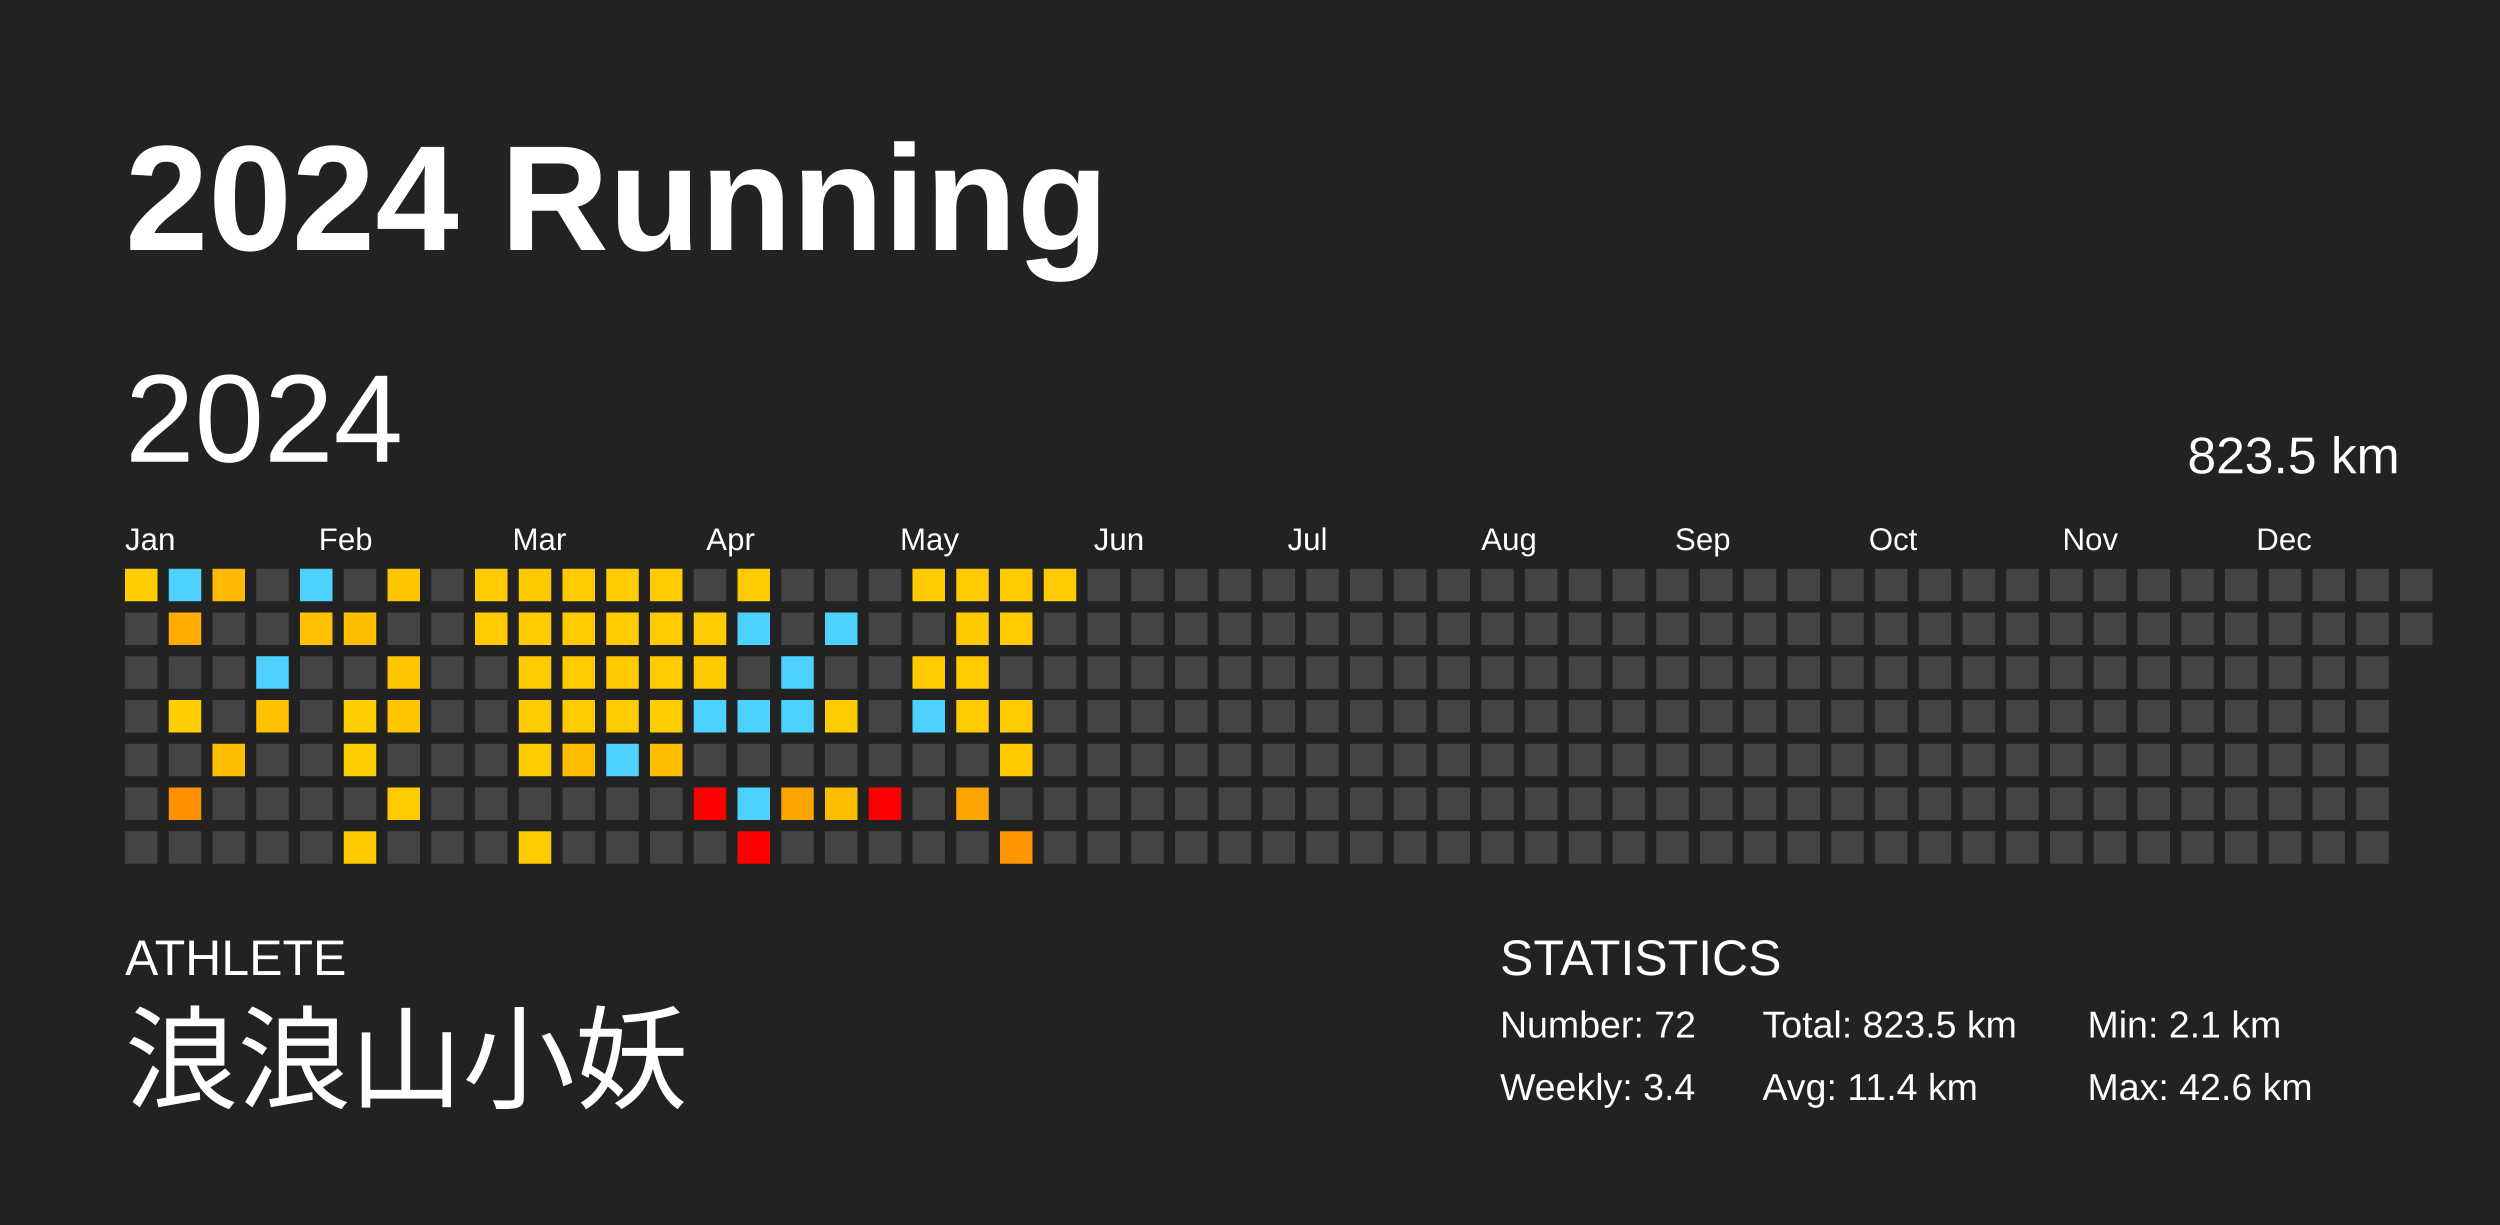
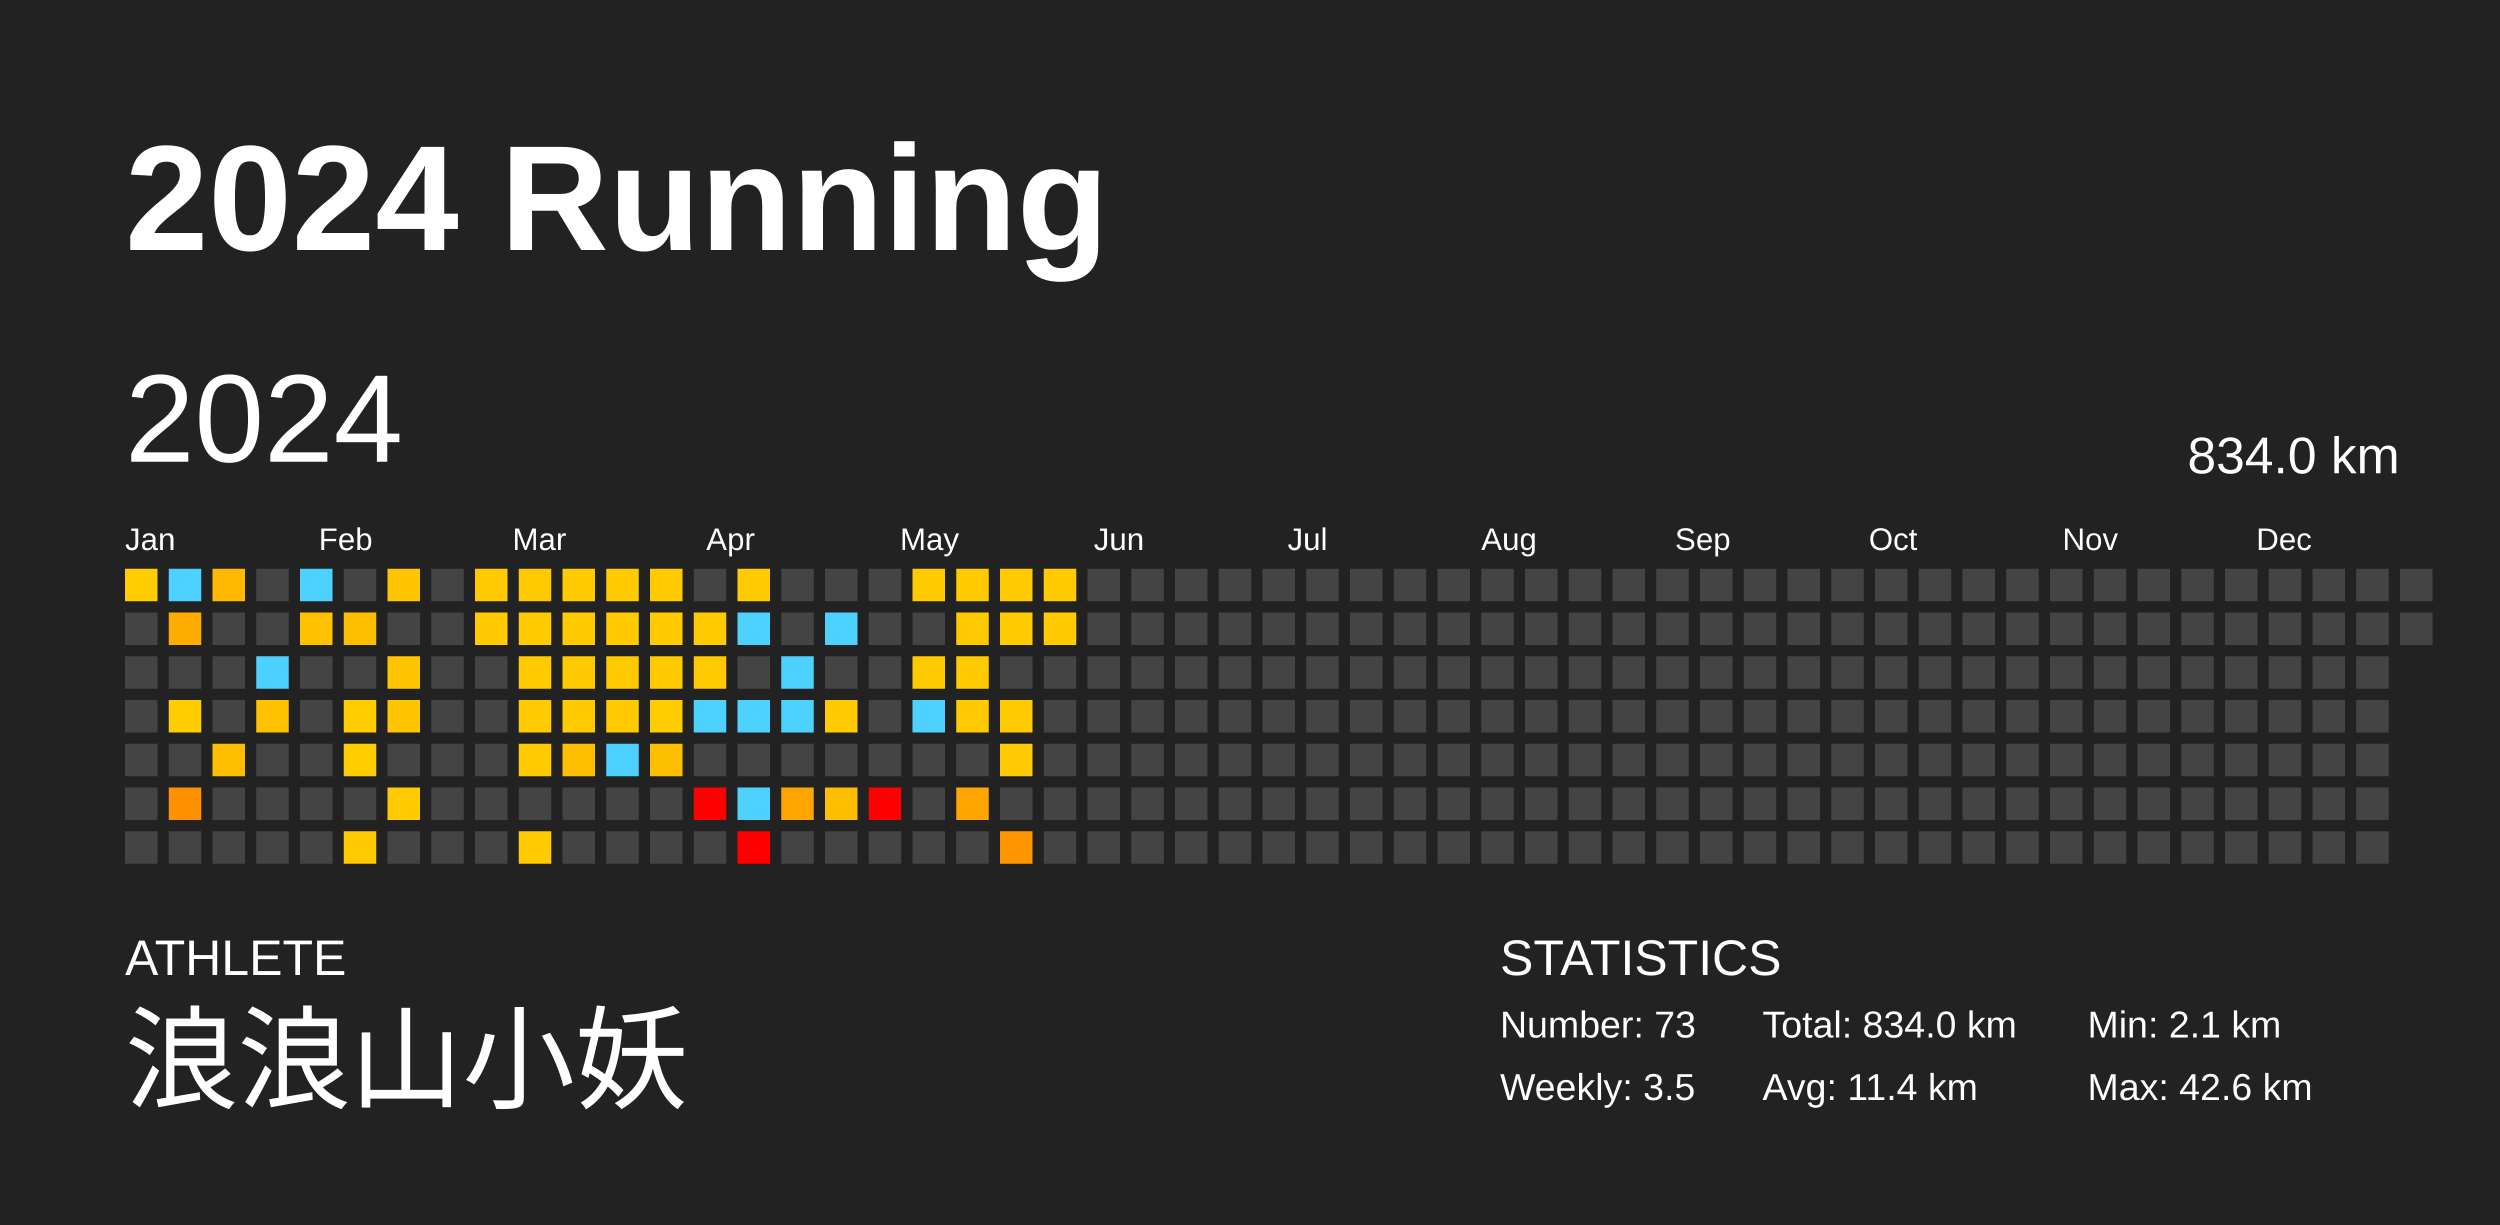
<svg xmlns="http://www.w3.org/2000/svg" baseProfile="full" height="98mm" version="1.1" viewBox="0,0,200,98" width="200mm">
  <defs />
  <rect fill="#222222" height="98" width="200" x="0" y="0" />
  <text fill="#FFFFFF" style="font-size:12px; font-family:Arial; font-weight:bold;" x="10" y="20">2024 Running</text>
  <text fill="#FFFFFF" style="font-size:4px; font-family:Arial" x="10" y="78">ATHLETE</text>
  <text fill="#FFFFFF" style="font-size:9px; font-family:Arial" x="10" y="88">浪浪山小妖</text>
  <text fill="#FFFFFF" style="font-size:4px; font-family:Arial" x="120" y="78">STATISTICS</text>
-   <text fill="#FFFFFF" style="font-size:3px; font-family:Arial" x="120" y="83">Number: 72</text>
-   <text fill="#FFFFFF" style="font-size:3px; font-family:Arial" x="120" y="88">Weekly: 3.4</text>
-   <text fill="#FFFFFF" style="font-size:3px; font-family:Arial" x="141" y="83">Total: 823.5 km</text>
+   <text fill="#FFFFFF" style="font-size:3px; font-family:Arial" x="120" y="83">Number: 73</text>
+   <text fill="#FFFFFF" style="font-size:3px; font-family:Arial" x="120" y="88">Weekly: 3.5</text>
+   <text fill="#FFFFFF" style="font-size:3px; font-family:Arial" x="141" y="83">Total: 834.0 km</text>
  <text fill="#FFFFFF" style="font-size:3px; font-family:Arial" x="141" y="88">Avg: 11.4 km</text>
  <text fill="#FFFFFF" style="font-size:3px; font-family:Arial" x="167" y="83">Min: 2.1 km</text>
  <text fill="#FFFFFF" style="font-size:3px; font-family:Arial" x="167" y="88">Max: 42.6 km</text>
  <text dominant-baseline="hanging" fill="#FFFFFF" style="font-size:10.0px; font-family:Arial;" x="10" y="30">2024</text>
-   <text dominant-baseline="hanging" fill="#FFFFFF" style="font-size:4.125px; font-family:Arial;" x="175" y="35">823.5 km</text>
+   <text dominant-baseline="hanging" fill="#FFFFFF" style="font-size:4.125px; font-family:Arial;" x="175" y="35">834.0 km</text>
  <text fill="#FFFFFF" style="font-size:2.5px; font-family:Arial" x="10.0" y="44">Jan</text>
  <text fill="#FFFFFF" style="font-size:2.5px; font-family:Arial" x="25.5" y="44">Feb</text>
  <text fill="#FFFFFF" style="font-size:2.5px; font-family:Arial" x="41.0" y="44">Mar</text>
  <text fill="#FFFFFF" style="font-size:2.5px; font-family:Arial" x="56.5" y="44">Apr</text>
  <text fill="#FFFFFF" style="font-size:2.5px; font-family:Arial" x="72.0" y="44">May</text>
  <text fill="#FFFFFF" style="font-size:2.5px; font-family:Arial" x="87.5" y="44">Jun</text>
  <text fill="#FFFFFF" style="font-size:2.5px; font-family:Arial" x="103.0" y="44">Jul</text>
  <text fill="#FFFFFF" style="font-size:2.5px; font-family:Arial" x="118.5" y="44">Aug</text>
  <text fill="#FFFFFF" style="font-size:2.5px; font-family:Arial" x="134.0" y="44">Sep</text>
  <text fill="#FFFFFF" style="font-size:2.5px; font-family:Arial" x="149.5" y="44">Oct</text>
  <text fill="#FFFFFF" style="font-size:2.5px; font-family:Arial" x="165.0" y="44">Nov</text>
  <text fill="#FFFFFF" style="font-size:2.5px; font-family:Arial" x="180.5" y="44">Dec</text>
  <rect fill="#ffcd00" height="2.6" width="2.6" x="10.0" y="45.5" />
  <rect fill="#444444" height="2.6" width="2.6" x="10.0" y="49.0" />
  <rect fill="#444444" height="2.6" width="2.6" x="10.0" y="52.5" />
  <rect fill="#444444" height="2.6" width="2.6" x="10.0" y="56.0" />
  <rect fill="#444444" height="2.6" width="2.6" x="10.0" y="59.5" />
  <rect fill="#444444" height="2.6" width="2.6" x="10.0" y="63.0" />
  <rect fill="#444444" height="2.6" width="2.6" x="10.0" y="66.5" />
  <rect fill="#4dd2ff" height="2.6" width="2.6" x="13.5" y="45.5" />
  <rect fill="#ffac00" height="2.6" width="2.6" x="13.5" y="49.0" />
  <rect fill="#444444" height="2.6" width="2.6" x="13.5" y="52.5" />
  <rect fill="#ffcd00" height="2.6" width="2.6" x="13.5" y="56.0" />
  <rect fill="#444444" height="2.6" width="2.6" x="13.5" y="59.5" />
  <rect fill="#ff9100" height="2.6" width="2.6" x="13.5" y="63.0" />
  <rect fill="#444444" height="2.6" width="2.6" x="13.5" y="66.5" />
  <rect fill="#ffb900" height="2.6" width="2.6" x="17.0" y="45.5" />
  <rect fill="#444444" height="2.6" width="2.6" x="17.0" y="49.0" />
  <rect fill="#444444" height="2.6" width="2.6" x="17.0" y="52.5" />
  <rect fill="#444444" height="2.6" width="2.6" x="17.0" y="56.0" />
  <rect fill="#ffbf00" height="2.6" width="2.6" x="17.0" y="59.5" />
  <rect fill="#444444" height="2.6" width="2.6" x="17.0" y="63.0" />
  <rect fill="#444444" height="2.6" width="2.6" x="17.0" y="66.5" />
  <rect fill="#444444" height="2.6" width="2.6" x="20.5" y="45.5" />
  <rect fill="#444444" height="2.6" width="2.6" x="20.5" y="49.0" />
  <rect fill="#4dd2ff" height="2.6" width="2.6" x="20.5" y="52.5" />
  <rect fill="#ffc200" height="2.6" width="2.6" x="20.5" y="56.0" />
  <rect fill="#444444" height="2.6" width="2.6" x="20.5" y="59.5" />
  <rect fill="#444444" height="2.6" width="2.6" x="20.5" y="63.0" />
  <rect fill="#444444" height="2.6" width="2.6" x="20.5" y="66.5" />
  <rect fill="#4dd2ff" height="2.6" width="2.6" x="24.0" y="45.5" />
  <rect fill="#ffc100" height="2.6" width="2.6" x="24.0" y="49.0" />
  <rect fill="#444444" height="2.6" width="2.6" x="24.0" y="52.5" />
  <rect fill="#444444" height="2.6" width="2.6" x="24.0" y="56.0" />
  <rect fill="#444444" height="2.6" width="2.6" x="24.0" y="59.5" />
  <rect fill="#444444" height="2.6" width="2.6" x="24.0" y="63.0" />
  <rect fill="#444444" height="2.6" width="2.6" x="24.0" y="66.5" />
  <rect fill="#444444" height="2.6" width="2.6" x="27.5" y="45.5" />
  <rect fill="#ffbf00" height="2.6" width="2.6" x="27.5" y="49.0" />
  <rect fill="#444444" height="2.6" width="2.6" x="27.5" y="52.5" />
  <rect fill="#ffcd00" height="2.6" width="2.6" x="27.5" y="56.0" />
  <rect fill="#ffcd00" height="2.6" width="2.6" x="27.5" y="59.5" />
  <rect fill="#444444" height="2.6" width="2.6" x="27.5" y="63.0" />
  <rect fill="#ffc900" height="2.6" width="2.6" x="27.5" y="66.5" />
  <rect fill="#ffc600" height="2.6" width="2.6" x="31.0" y="45.5" />
  <rect fill="#444444" height="2.6" width="2.6" x="31.0" y="49.0" />
  <rect fill="#ffc600" height="2.6" width="2.6" x="31.0" y="52.5" />
  <rect fill="#ffc600" height="2.6" width="2.6" x="31.0" y="56.0" />
  <rect fill="#444444" height="2.6" width="2.6" x="31.0" y="59.5" />
  <rect fill="#ffca00" height="2.6" width="2.6" x="31.0" y="63.0" />
  <rect fill="#444444" height="2.6" width="2.6" x="31.0" y="66.5" />
  <rect fill="#444444" height="2.6" width="2.6" x="34.5" y="45.5" />
  <rect fill="#444444" height="2.6" width="2.6" x="34.5" y="49.0" />
  <rect fill="#444444" height="2.6" width="2.6" x="34.5" y="52.5" />
  <rect fill="#444444" height="2.6" width="2.6" x="34.5" y="56.0" />
  <rect fill="#444444" height="2.6" width="2.6" x="34.5" y="59.5" />
  <rect fill="#444444" height="2.6" width="2.6" x="34.5" y="63.0" />
  <rect fill="#444444" height="2.6" width="2.6" x="34.5" y="66.5" />
  <rect fill="#ffca00" height="2.6" width="2.6" x="38.0" y="45.5" />
  <rect fill="#ffca00" height="2.6" width="2.6" x="38.0" y="49.0" />
  <rect fill="#444444" height="2.6" width="2.6" x="38.0" y="52.5" />
  <rect fill="#444444" height="2.6" width="2.6" x="38.0" y="56.0" />
  <rect fill="#444444" height="2.6" width="2.6" x="38.0" y="59.5" />
  <rect fill="#444444" height="2.6" width="2.6" x="38.0" y="63.0" />
  <rect fill="#444444" height="2.6" width="2.6" x="38.0" y="66.5" />
  <rect fill="#ffc900" height="2.6" width="2.6" x="41.5" y="45.5" />
  <rect fill="#ffca00" height="2.6" width="2.6" x="41.5" y="49.0" />
  <rect fill="#ffca00" height="2.6" width="2.6" x="41.5" y="52.5" />
  <rect fill="#ffca00" height="2.6" width="2.6" x="41.5" y="56.0" />
  <rect fill="#ffca00" height="2.6" width="2.6" x="41.5" y="59.5" />
  <rect fill="#444444" height="2.6" width="2.6" x="41.5" y="63.0" />
  <rect fill="#ffca00" height="2.6" width="2.6" x="41.5" y="66.5" />
  <rect fill="#ffca00" height="2.6" width="2.6" x="45.0" y="45.5" />
  <rect fill="#ffca00" height="2.6" width="2.6" x="45.0" y="49.0" />
  <rect fill="#ffca00" height="2.6" width="2.6" x="45.0" y="52.5" />
  <rect fill="#ffca00" height="2.6" width="2.6" x="45.0" y="56.0" />
  <rect fill="#ffbf00" height="2.6" width="2.6" x="45.0" y="59.5" />
  <rect fill="#444444" height="2.6" width="2.6" x="45.0" y="63.0" />
  <rect fill="#444444" height="2.6" width="2.6" x="45.0" y="66.5" />
  <rect fill="#ffca00" height="2.6" width="2.6" x="48.5" y="45.5" />
  <rect fill="#ffca00" height="2.6" width="2.6" x="48.5" y="49.0" />
  <rect fill="#ffc900" height="2.6" width="2.6" x="48.5" y="52.5" />
  <rect fill="#ffcb00" height="2.6" width="2.6" x="48.5" y="56.0" />
  <rect fill="#4dd2ff" height="2.6" width="2.6" x="48.5" y="59.5" />
  <rect fill="#444444" height="2.6" width="2.6" x="48.5" y="63.0" />
  <rect fill="#444444" height="2.6" width="2.6" x="48.5" y="66.5" />
  <rect fill="#ffca00" height="2.6" width="2.6" x="52.0" y="45.5" />
  <rect fill="#ffcb00" height="2.6" width="2.6" x="52.0" y="49.0" />
  <rect fill="#ffca00" height="2.6" width="2.6" x="52.0" y="52.5" />
  <rect fill="#ffcc00" height="2.6" width="2.6" x="52.0" y="56.0" />
  <rect fill="#ffbf00" height="2.6" width="2.6" x="52.0" y="59.5" />
  <rect fill="#444444" height="2.6" width="2.6" x="52.0" y="63.0" />
  <rect fill="#444444" height="2.6" width="2.6" x="52.0" y="66.5" />
  <rect fill="#444444" height="2.6" width="2.6" x="55.5" y="45.5" />
  <rect fill="#ffca00" height="2.6" width="2.6" x="55.5" y="49.0" />
  <rect fill="#ffc900" height="2.6" width="2.6" x="55.5" y="52.5" />
  <rect fill="#4dd2ff" height="2.6" width="2.6" x="55.5" y="56.0" />
  <rect fill="#444444" height="2.6" width="2.6" x="55.5" y="59.5" />
  <rect fill="red" height="2.6" width="2.6" x="55.5" y="63.0" />
  <rect fill="#444444" height="2.6" width="2.6" x="55.5" y="66.5" />
  <rect fill="#ffca00" height="2.6" width="2.6" x="59.0" y="45.5" />
  <rect fill="#4dd2ff" height="2.6" width="2.6" x="59.0" y="49.0" />
  <rect fill="#444444" height="2.6" width="2.6" x="59.0" y="52.5" />
  <rect fill="#4dd2ff" height="2.6" width="2.6" x="59.0" y="56.0" />
  <rect fill="#444444" height="2.6" width="2.6" x="59.0" y="59.5" />
  <rect fill="#4dd2ff" height="2.6" width="2.6" x="59.0" y="63.0" />
  <rect fill="red" height="2.6" width="2.6" x="59.0" y="66.5" />
  <rect fill="#444444" height="2.6" width="2.6" x="62.5" y="45.5" />
  <rect fill="#444444" height="2.6" width="2.6" x="62.5" y="49.0" />
  <rect fill="#4dd2ff" height="2.6" width="2.6" x="62.5" y="52.5" />
  <rect fill="#4dd2ff" height="2.6" width="2.6" x="62.5" y="56.0" />
  <rect fill="#444444" height="2.6" width="2.6" x="62.5" y="59.5" />
  <rect fill="#ffa500" height="2.6" width="2.6" x="62.5" y="63.0" />
  <rect fill="#444444" height="2.6" width="2.6" x="62.5" y="66.5" />
  <rect fill="#444444" height="2.6" width="2.6" x="66.0" y="45.5" />
  <rect fill="#4dd2ff" height="2.6" width="2.6" x="66.0" y="49.0" />
  <rect fill="#444444" height="2.6" width="2.6" x="66.0" y="52.5" />
  <rect fill="#ffca00" height="2.6" width="2.6" x="66.0" y="56.0" />
  <rect fill="#444444" height="2.6" width="2.6" x="66.0" y="59.5" />
  <rect fill="#ffbd00" height="2.6" width="2.6" x="66.0" y="63.0" />
  <rect fill="#444444" height="2.6" width="2.6" x="66.0" y="66.5" />
  <rect fill="#444444" height="2.6" width="2.6" x="69.5" y="45.5" />
  <rect fill="#444444" height="2.6" width="2.6" x="69.5" y="49.0" />
  <rect fill="#444444" height="2.6" width="2.6" x="69.5" y="52.5" />
  <rect fill="#444444" height="2.6" width="2.6" x="69.5" y="56.0" />
  <rect fill="#444444" height="2.6" width="2.6" x="69.5" y="59.5" />
  <rect fill="red" height="2.6" width="2.6" x="69.5" y="63.0" />
  <rect fill="#444444" height="2.6" width="2.6" x="69.5" y="66.5" />
  <rect fill="#ffca00" height="2.6" width="2.6" x="73.0" y="45.5" />
  <rect fill="#444444" height="2.6" width="2.6" x="73.0" y="49.0" />
  <rect fill="#ffca00" height="2.6" width="2.6" x="73.0" y="52.5" />
  <rect fill="#4dd2ff" height="2.6" width="2.6" x="73.0" y="56.0" />
  <rect fill="#444444" height="2.6" width="2.6" x="73.0" y="59.5" />
  <rect fill="#444444" height="2.6" width="2.6" x="73.0" y="63.0" />
  <rect fill="#444444" height="2.6" width="2.6" x="73.0" y="66.5" />
  <rect fill="#ffca00" height="2.6" width="2.6" x="76.5" y="45.5" />
  <rect fill="#ffc900" height="2.6" width="2.6" x="76.5" y="49.0" />
  <rect fill="#ffca00" height="2.6" width="2.6" x="76.5" y="52.5" />
  <rect fill="#ffca00" height="2.6" width="2.6" x="76.5" y="56.0" />
  <rect fill="#444444" height="2.6" width="2.6" x="76.5" y="59.5" />
  <rect fill="#ffa400" height="2.6" width="2.6" x="76.5" y="63.0" />
  <rect fill="#444444" height="2.6" width="2.6" x="76.5" y="66.5" />
  <rect fill="#ffca00" height="2.6" width="2.6" x="80.0" y="45.5" />
  <rect fill="#ffca00" height="2.6" width="2.6" x="80.0" y="49.0" />
  <rect fill="#444444" height="2.6" width="2.6" x="80.0" y="52.5" />
  <rect fill="#ffca00" height="2.6" width="2.6" x="80.0" y="56.0" />
  <rect fill="#ffc900" height="2.6" width="2.6" x="80.0" y="59.5" />
  <rect fill="#444444" height="2.6" width="2.6" x="80.0" y="63.0" />
  <rect fill="#ff9600" height="2.6" width="2.6" x="80.0" y="66.5" />
  <rect fill="#ffca00" height="2.6" width="2.6" x="83.5" y="45.5" />
-   <rect fill="#444444" height="2.6" width="2.6" x="83.5" y="49.0" />
+   <rect fill="#ffca00" height="2.6" width="2.6" x="83.5" y="49.0" />
  <rect fill="#444444" height="2.6" width="2.6" x="83.5" y="52.5" />
  <rect fill="#444444" height="2.6" width="2.6" x="83.5" y="56.0" />
  <rect fill="#444444" height="2.6" width="2.6" x="83.5" y="59.5" />
  <rect fill="#444444" height="2.6" width="2.6" x="83.5" y="63.0" />
  <rect fill="#444444" height="2.6" width="2.6" x="83.5" y="66.5" />
  <rect fill="#444444" height="2.6" width="2.6" x="87.0" y="45.5" />
  <rect fill="#444444" height="2.6" width="2.6" x="87.0" y="49.0" />
  <rect fill="#444444" height="2.6" width="2.6" x="87.0" y="52.5" />
  <rect fill="#444444" height="2.6" width="2.6" x="87.0" y="56.0" />
  <rect fill="#444444" height="2.6" width="2.6" x="87.0" y="59.5" />
  <rect fill="#444444" height="2.6" width="2.6" x="87.0" y="63.0" />
  <rect fill="#444444" height="2.6" width="2.6" x="87.0" y="66.5" />
  <rect fill="#444444" height="2.6" width="2.6" x="90.5" y="45.5" />
  <rect fill="#444444" height="2.6" width="2.6" x="90.5" y="49.0" />
  <rect fill="#444444" height="2.6" width="2.6" x="90.5" y="52.5" />
  <rect fill="#444444" height="2.6" width="2.6" x="90.5" y="56.0" />
  <rect fill="#444444" height="2.6" width="2.6" x="90.5" y="59.5" />
  <rect fill="#444444" height="2.6" width="2.6" x="90.5" y="63.0" />
  <rect fill="#444444" height="2.6" width="2.6" x="90.5" y="66.5" />
  <rect fill="#444444" height="2.6" width="2.6" x="94.0" y="45.5" />
  <rect fill="#444444" height="2.6" width="2.6" x="94.0" y="49.0" />
  <rect fill="#444444" height="2.6" width="2.6" x="94.0" y="52.5" />
  <rect fill="#444444" height="2.6" width="2.6" x="94.0" y="56.0" />
  <rect fill="#444444" height="2.6" width="2.6" x="94.0" y="59.5" />
  <rect fill="#444444" height="2.6" width="2.6" x="94.0" y="63.0" />
  <rect fill="#444444" height="2.6" width="2.6" x="94.0" y="66.5" />
  <rect fill="#444444" height="2.6" width="2.6" x="97.5" y="45.5" />
  <rect fill="#444444" height="2.6" width="2.6" x="97.5" y="49.0" />
  <rect fill="#444444" height="2.6" width="2.6" x="97.5" y="52.5" />
  <rect fill="#444444" height="2.6" width="2.6" x="97.5" y="56.0" />
  <rect fill="#444444" height="2.6" width="2.6" x="97.5" y="59.5" />
  <rect fill="#444444" height="2.6" width="2.6" x="97.5" y="63.0" />
  <rect fill="#444444" height="2.6" width="2.6" x="97.5" y="66.5" />
  <rect fill="#444444" height="2.6" width="2.6" x="101.0" y="45.5" />
  <rect fill="#444444" height="2.6" width="2.6" x="101.0" y="49.0" />
  <rect fill="#444444" height="2.6" width="2.6" x="101.0" y="52.5" />
  <rect fill="#444444" height="2.6" width="2.6" x="101.0" y="56.0" />
  <rect fill="#444444" height="2.6" width="2.6" x="101.0" y="59.5" />
  <rect fill="#444444" height="2.6" width="2.6" x="101.0" y="63.0" />
  <rect fill="#444444" height="2.6" width="2.6" x="101.0" y="66.5" />
  <rect fill="#444444" height="2.6" width="2.6" x="104.5" y="45.5" />
  <rect fill="#444444" height="2.6" width="2.6" x="104.5" y="49.0" />
  <rect fill="#444444" height="2.6" width="2.6" x="104.5" y="52.5" />
  <rect fill="#444444" height="2.6" width="2.6" x="104.5" y="56.0" />
  <rect fill="#444444" height="2.6" width="2.6" x="104.5" y="59.5" />
  <rect fill="#444444" height="2.6" width="2.6" x="104.5" y="63.0" />
  <rect fill="#444444" height="2.6" width="2.6" x="104.5" y="66.5" />
  <rect fill="#444444" height="2.6" width="2.6" x="108.0" y="45.5" />
  <rect fill="#444444" height="2.6" width="2.6" x="108.0" y="49.0" />
  <rect fill="#444444" height="2.6" width="2.6" x="108.0" y="52.5" />
  <rect fill="#444444" height="2.6" width="2.6" x="108.0" y="56.0" />
  <rect fill="#444444" height="2.6" width="2.6" x="108.0" y="59.5" />
  <rect fill="#444444" height="2.6" width="2.6" x="108.0" y="63.0" />
  <rect fill="#444444" height="2.6" width="2.6" x="108.0" y="66.5" />
  <rect fill="#444444" height="2.6" width="2.6" x="111.5" y="45.5" />
  <rect fill="#444444" height="2.6" width="2.6" x="111.5" y="49.0" />
  <rect fill="#444444" height="2.6" width="2.6" x="111.5" y="52.5" />
  <rect fill="#444444" height="2.6" width="2.6" x="111.5" y="56.0" />
  <rect fill="#444444" height="2.6" width="2.6" x="111.5" y="59.5" />
  <rect fill="#444444" height="2.6" width="2.6" x="111.5" y="63.0" />
  <rect fill="#444444" height="2.6" width="2.6" x="111.5" y="66.5" />
  <rect fill="#444444" height="2.6" width="2.6" x="115.0" y="45.5" />
  <rect fill="#444444" height="2.6" width="2.6" x="115.0" y="49.0" />
  <rect fill="#444444" height="2.6" width="2.6" x="115.0" y="52.5" />
  <rect fill="#444444" height="2.6" width="2.6" x="115.0" y="56.0" />
  <rect fill="#444444" height="2.6" width="2.6" x="115.0" y="59.5" />
  <rect fill="#444444" height="2.6" width="2.6" x="115.0" y="63.0" />
  <rect fill="#444444" height="2.6" width="2.6" x="115.0" y="66.5" />
  <rect fill="#444444" height="2.6" width="2.6" x="118.5" y="45.5" />
  <rect fill="#444444" height="2.6" width="2.6" x="118.5" y="49.0" />
  <rect fill="#444444" height="2.6" width="2.6" x="118.5" y="52.5" />
  <rect fill="#444444" height="2.6" width="2.6" x="118.5" y="56.0" />
  <rect fill="#444444" height="2.6" width="2.6" x="118.5" y="59.5" />
  <rect fill="#444444" height="2.6" width="2.6" x="118.5" y="63.0" />
  <rect fill="#444444" height="2.6" width="2.6" x="118.5" y="66.5" />
  <rect fill="#444444" height="2.6" width="2.6" x="122.0" y="45.5" />
  <rect fill="#444444" height="2.6" width="2.6" x="122.0" y="49.0" />
  <rect fill="#444444" height="2.6" width="2.6" x="122.0" y="52.5" />
  <rect fill="#444444" height="2.6" width="2.6" x="122.0" y="56.0" />
  <rect fill="#444444" height="2.6" width="2.6" x="122.0" y="59.5" />
  <rect fill="#444444" height="2.6" width="2.6" x="122.0" y="63.0" />
  <rect fill="#444444" height="2.6" width="2.6" x="122.0" y="66.5" />
  <rect fill="#444444" height="2.6" width="2.6" x="125.5" y="45.5" />
  <rect fill="#444444" height="2.6" width="2.6" x="125.5" y="49.0" />
  <rect fill="#444444" height="2.6" width="2.6" x="125.5" y="52.5" />
  <rect fill="#444444" height="2.6" width="2.6" x="125.5" y="56.0" />
  <rect fill="#444444" height="2.6" width="2.6" x="125.5" y="59.5" />
  <rect fill="#444444" height="2.6" width="2.6" x="125.5" y="63.0" />
  <rect fill="#444444" height="2.6" width="2.6" x="125.5" y="66.5" />
  <rect fill="#444444" height="2.6" width="2.6" x="129.0" y="45.5" />
  <rect fill="#444444" height="2.6" width="2.6" x="129.0" y="49.0" />
  <rect fill="#444444" height="2.6" width="2.6" x="129.0" y="52.5" />
  <rect fill="#444444" height="2.6" width="2.6" x="129.0" y="56.0" />
  <rect fill="#444444" height="2.6" width="2.6" x="129.0" y="59.5" />
  <rect fill="#444444" height="2.6" width="2.6" x="129.0" y="63.0" />
  <rect fill="#444444" height="2.6" width="2.6" x="129.0" y="66.5" />
  <rect fill="#444444" height="2.6" width="2.6" x="132.5" y="45.5" />
  <rect fill="#444444" height="2.6" width="2.6" x="132.5" y="49.0" />
  <rect fill="#444444" height="2.6" width="2.6" x="132.5" y="52.5" />
  <rect fill="#444444" height="2.6" width="2.6" x="132.5" y="56.0" />
  <rect fill="#444444" height="2.6" width="2.6" x="132.5" y="59.5" />
  <rect fill="#444444" height="2.6" width="2.6" x="132.5" y="63.0" />
  <rect fill="#444444" height="2.6" width="2.6" x="132.5" y="66.5" />
  <rect fill="#444444" height="2.6" width="2.6" x="136.0" y="45.5" />
  <rect fill="#444444" height="2.6" width="2.6" x="136.0" y="49.0" />
  <rect fill="#444444" height="2.6" width="2.6" x="136.0" y="52.5" />
  <rect fill="#444444" height="2.6" width="2.6" x="136.0" y="56.0" />
  <rect fill="#444444" height="2.6" width="2.6" x="136.0" y="59.5" />
  <rect fill="#444444" height="2.6" width="2.6" x="136.0" y="63.0" />
  <rect fill="#444444" height="2.6" width="2.6" x="136.0" y="66.5" />
  <rect fill="#444444" height="2.6" width="2.6" x="139.5" y="45.5" />
  <rect fill="#444444" height="2.6" width="2.6" x="139.5" y="49.0" />
  <rect fill="#444444" height="2.6" width="2.6" x="139.5" y="52.5" />
  <rect fill="#444444" height="2.6" width="2.6" x="139.5" y="56.0" />
  <rect fill="#444444" height="2.6" width="2.6" x="139.5" y="59.5" />
  <rect fill="#444444" height="2.6" width="2.6" x="139.5" y="63.0" />
  <rect fill="#444444" height="2.6" width="2.6" x="139.5" y="66.5" />
  <rect fill="#444444" height="2.6" width="2.6" x="143.0" y="45.5" />
  <rect fill="#444444" height="2.6" width="2.6" x="143.0" y="49.0" />
  <rect fill="#444444" height="2.6" width="2.6" x="143.0" y="52.5" />
  <rect fill="#444444" height="2.6" width="2.6" x="143.0" y="56.0" />
  <rect fill="#444444" height="2.6" width="2.6" x="143.0" y="59.5" />
  <rect fill="#444444" height="2.6" width="2.6" x="143.0" y="63.0" />
  <rect fill="#444444" height="2.6" width="2.6" x="143.0" y="66.5" />
  <rect fill="#444444" height="2.6" width="2.6" x="146.5" y="45.5" />
  <rect fill="#444444" height="2.6" width="2.6" x="146.5" y="49.0" />
  <rect fill="#444444" height="2.6" width="2.6" x="146.5" y="52.5" />
  <rect fill="#444444" height="2.6" width="2.6" x="146.5" y="56.0" />
  <rect fill="#444444" height="2.6" width="2.6" x="146.5" y="59.5" />
  <rect fill="#444444" height="2.6" width="2.6" x="146.5" y="63.0" />
  <rect fill="#444444" height="2.6" width="2.6" x="146.5" y="66.5" />
  <rect fill="#444444" height="2.6" width="2.6" x="150.0" y="45.5" />
  <rect fill="#444444" height="2.6" width="2.6" x="150.0" y="49.0" />
  <rect fill="#444444" height="2.6" width="2.6" x="150.0" y="52.5" />
  <rect fill="#444444" height="2.6" width="2.6" x="150.0" y="56.0" />
  <rect fill="#444444" height="2.6" width="2.6" x="150.0" y="59.5" />
  <rect fill="#444444" height="2.6" width="2.6" x="150.0" y="63.0" />
  <rect fill="#444444" height="2.6" width="2.6" x="150.0" y="66.5" />
  <rect fill="#444444" height="2.6" width="2.6" x="153.5" y="45.5" />
  <rect fill="#444444" height="2.6" width="2.6" x="153.5" y="49.0" />
  <rect fill="#444444" height="2.6" width="2.6" x="153.5" y="52.5" />
  <rect fill="#444444" height="2.6" width="2.6" x="153.5" y="56.0" />
  <rect fill="#444444" height="2.6" width="2.6" x="153.5" y="59.5" />
  <rect fill="#444444" height="2.6" width="2.6" x="153.5" y="63.0" />
  <rect fill="#444444" height="2.6" width="2.6" x="153.5" y="66.5" />
  <rect fill="#444444" height="2.6" width="2.6" x="157.0" y="45.5" />
  <rect fill="#444444" height="2.6" width="2.6" x="157.0" y="49.0" />
  <rect fill="#444444" height="2.6" width="2.6" x="157.0" y="52.5" />
  <rect fill="#444444" height="2.6" width="2.6" x="157.0" y="56.0" />
  <rect fill="#444444" height="2.6" width="2.6" x="157.0" y="59.5" />
  <rect fill="#444444" height="2.6" width="2.6" x="157.0" y="63.0" />
  <rect fill="#444444" height="2.6" width="2.6" x="157.0" y="66.5" />
  <rect fill="#444444" height="2.6" width="2.6" x="160.5" y="45.5" />
  <rect fill="#444444" height="2.6" width="2.6" x="160.5" y="49.0" />
  <rect fill="#444444" height="2.6" width="2.6" x="160.5" y="52.5" />
  <rect fill="#444444" height="2.6" width="2.6" x="160.5" y="56.0" />
  <rect fill="#444444" height="2.6" width="2.6" x="160.5" y="59.5" />
  <rect fill="#444444" height="2.6" width="2.6" x="160.5" y="63.0" />
  <rect fill="#444444" height="2.6" width="2.6" x="160.5" y="66.5" />
  <rect fill="#444444" height="2.6" width="2.6" x="164.0" y="45.5" />
  <rect fill="#444444" height="2.6" width="2.6" x="164.0" y="49.0" />
  <rect fill="#444444" height="2.6" width="2.6" x="164.0" y="52.5" />
  <rect fill="#444444" height="2.6" width="2.6" x="164.0" y="56.0" />
  <rect fill="#444444" height="2.6" width="2.6" x="164.0" y="59.5" />
  <rect fill="#444444" height="2.6" width="2.6" x="164.0" y="63.0" />
  <rect fill="#444444" height="2.6" width="2.6" x="164.0" y="66.5" />
  <rect fill="#444444" height="2.6" width="2.6" x="167.5" y="45.5" />
  <rect fill="#444444" height="2.6" width="2.6" x="167.5" y="49.0" />
  <rect fill="#444444" height="2.6" width="2.6" x="167.5" y="52.5" />
  <rect fill="#444444" height="2.6" width="2.6" x="167.5" y="56.0" />
  <rect fill="#444444" height="2.6" width="2.6" x="167.5" y="59.5" />
  <rect fill="#444444" height="2.6" width="2.6" x="167.5" y="63.0" />
  <rect fill="#444444" height="2.6" width="2.6" x="167.5" y="66.5" />
  <rect fill="#444444" height="2.6" width="2.6" x="171.0" y="45.5" />
  <rect fill="#444444" height="2.6" width="2.6" x="171.0" y="49.0" />
  <rect fill="#444444" height="2.6" width="2.6" x="171.0" y="52.5" />
  <rect fill="#444444" height="2.6" width="2.6" x="171.0" y="56.0" />
  <rect fill="#444444" height="2.6" width="2.6" x="171.0" y="59.5" />
  <rect fill="#444444" height="2.6" width="2.6" x="171.0" y="63.0" />
  <rect fill="#444444" height="2.6" width="2.6" x="171.0" y="66.5" />
  <rect fill="#444444" height="2.6" width="2.6" x="174.5" y="45.5" />
  <rect fill="#444444" height="2.6" width="2.6" x="174.5" y="49.0" />
  <rect fill="#444444" height="2.6" width="2.6" x="174.5" y="52.5" />
  <rect fill="#444444" height="2.6" width="2.6" x="174.5" y="56.0" />
  <rect fill="#444444" height="2.6" width="2.6" x="174.5" y="59.5" />
  <rect fill="#444444" height="2.6" width="2.6" x="174.5" y="63.0" />
  <rect fill="#444444" height="2.6" width="2.6" x="174.5" y="66.5" />
  <rect fill="#444444" height="2.6" width="2.6" x="178.0" y="45.5" />
  <rect fill="#444444" height="2.6" width="2.6" x="178.0" y="49.0" />
  <rect fill="#444444" height="2.6" width="2.6" x="178.0" y="52.5" />
  <rect fill="#444444" height="2.6" width="2.6" x="178.0" y="56.0" />
  <rect fill="#444444" height="2.6" width="2.6" x="178.0" y="59.5" />
  <rect fill="#444444" height="2.6" width="2.6" x="178.0" y="63.0" />
  <rect fill="#444444" height="2.6" width="2.6" x="178.0" y="66.5" />
  <rect fill="#444444" height="2.6" width="2.6" x="181.5" y="45.5" />
  <rect fill="#444444" height="2.6" width="2.6" x="181.5" y="49.0" />
  <rect fill="#444444" height="2.6" width="2.6" x="181.5" y="52.5" />
  <rect fill="#444444" height="2.6" width="2.6" x="181.5" y="56.0" />
  <rect fill="#444444" height="2.6" width="2.6" x="181.5" y="59.5" />
  <rect fill="#444444" height="2.6" width="2.6" x="181.5" y="63.0" />
  <rect fill="#444444" height="2.6" width="2.6" x="181.5" y="66.5" />
  <rect fill="#444444" height="2.6" width="2.6" x="185.0" y="45.5" />
  <rect fill="#444444" height="2.6" width="2.6" x="185.0" y="49.0" />
  <rect fill="#444444" height="2.6" width="2.6" x="185.0" y="52.5" />
  <rect fill="#444444" height="2.6" width="2.6" x="185.0" y="56.0" />
  <rect fill="#444444" height="2.6" width="2.6" x="185.0" y="59.5" />
  <rect fill="#444444" height="2.6" width="2.6" x="185.0" y="63.0" />
  <rect fill="#444444" height="2.6" width="2.6" x="185.0" y="66.5" />
  <rect fill="#444444" height="2.6" width="2.6" x="188.5" y="45.5" />
  <rect fill="#444444" height="2.6" width="2.6" x="188.5" y="49.0" />
  <rect fill="#444444" height="2.6" width="2.6" x="188.5" y="52.5" />
  <rect fill="#444444" height="2.6" width="2.6" x="188.5" y="56.0" />
  <rect fill="#444444" height="2.6" width="2.6" x="188.5" y="59.5" />
  <rect fill="#444444" height="2.6" width="2.6" x="188.5" y="63.0" />
  <rect fill="#444444" height="2.6" width="2.6" x="188.5" y="66.5" />
  <rect fill="#444444" height="2.6" width="2.6" x="192.0" y="45.5" />
  <rect fill="#444444" height="2.6" width="2.6" x="192.0" y="49.0" />
</svg>
